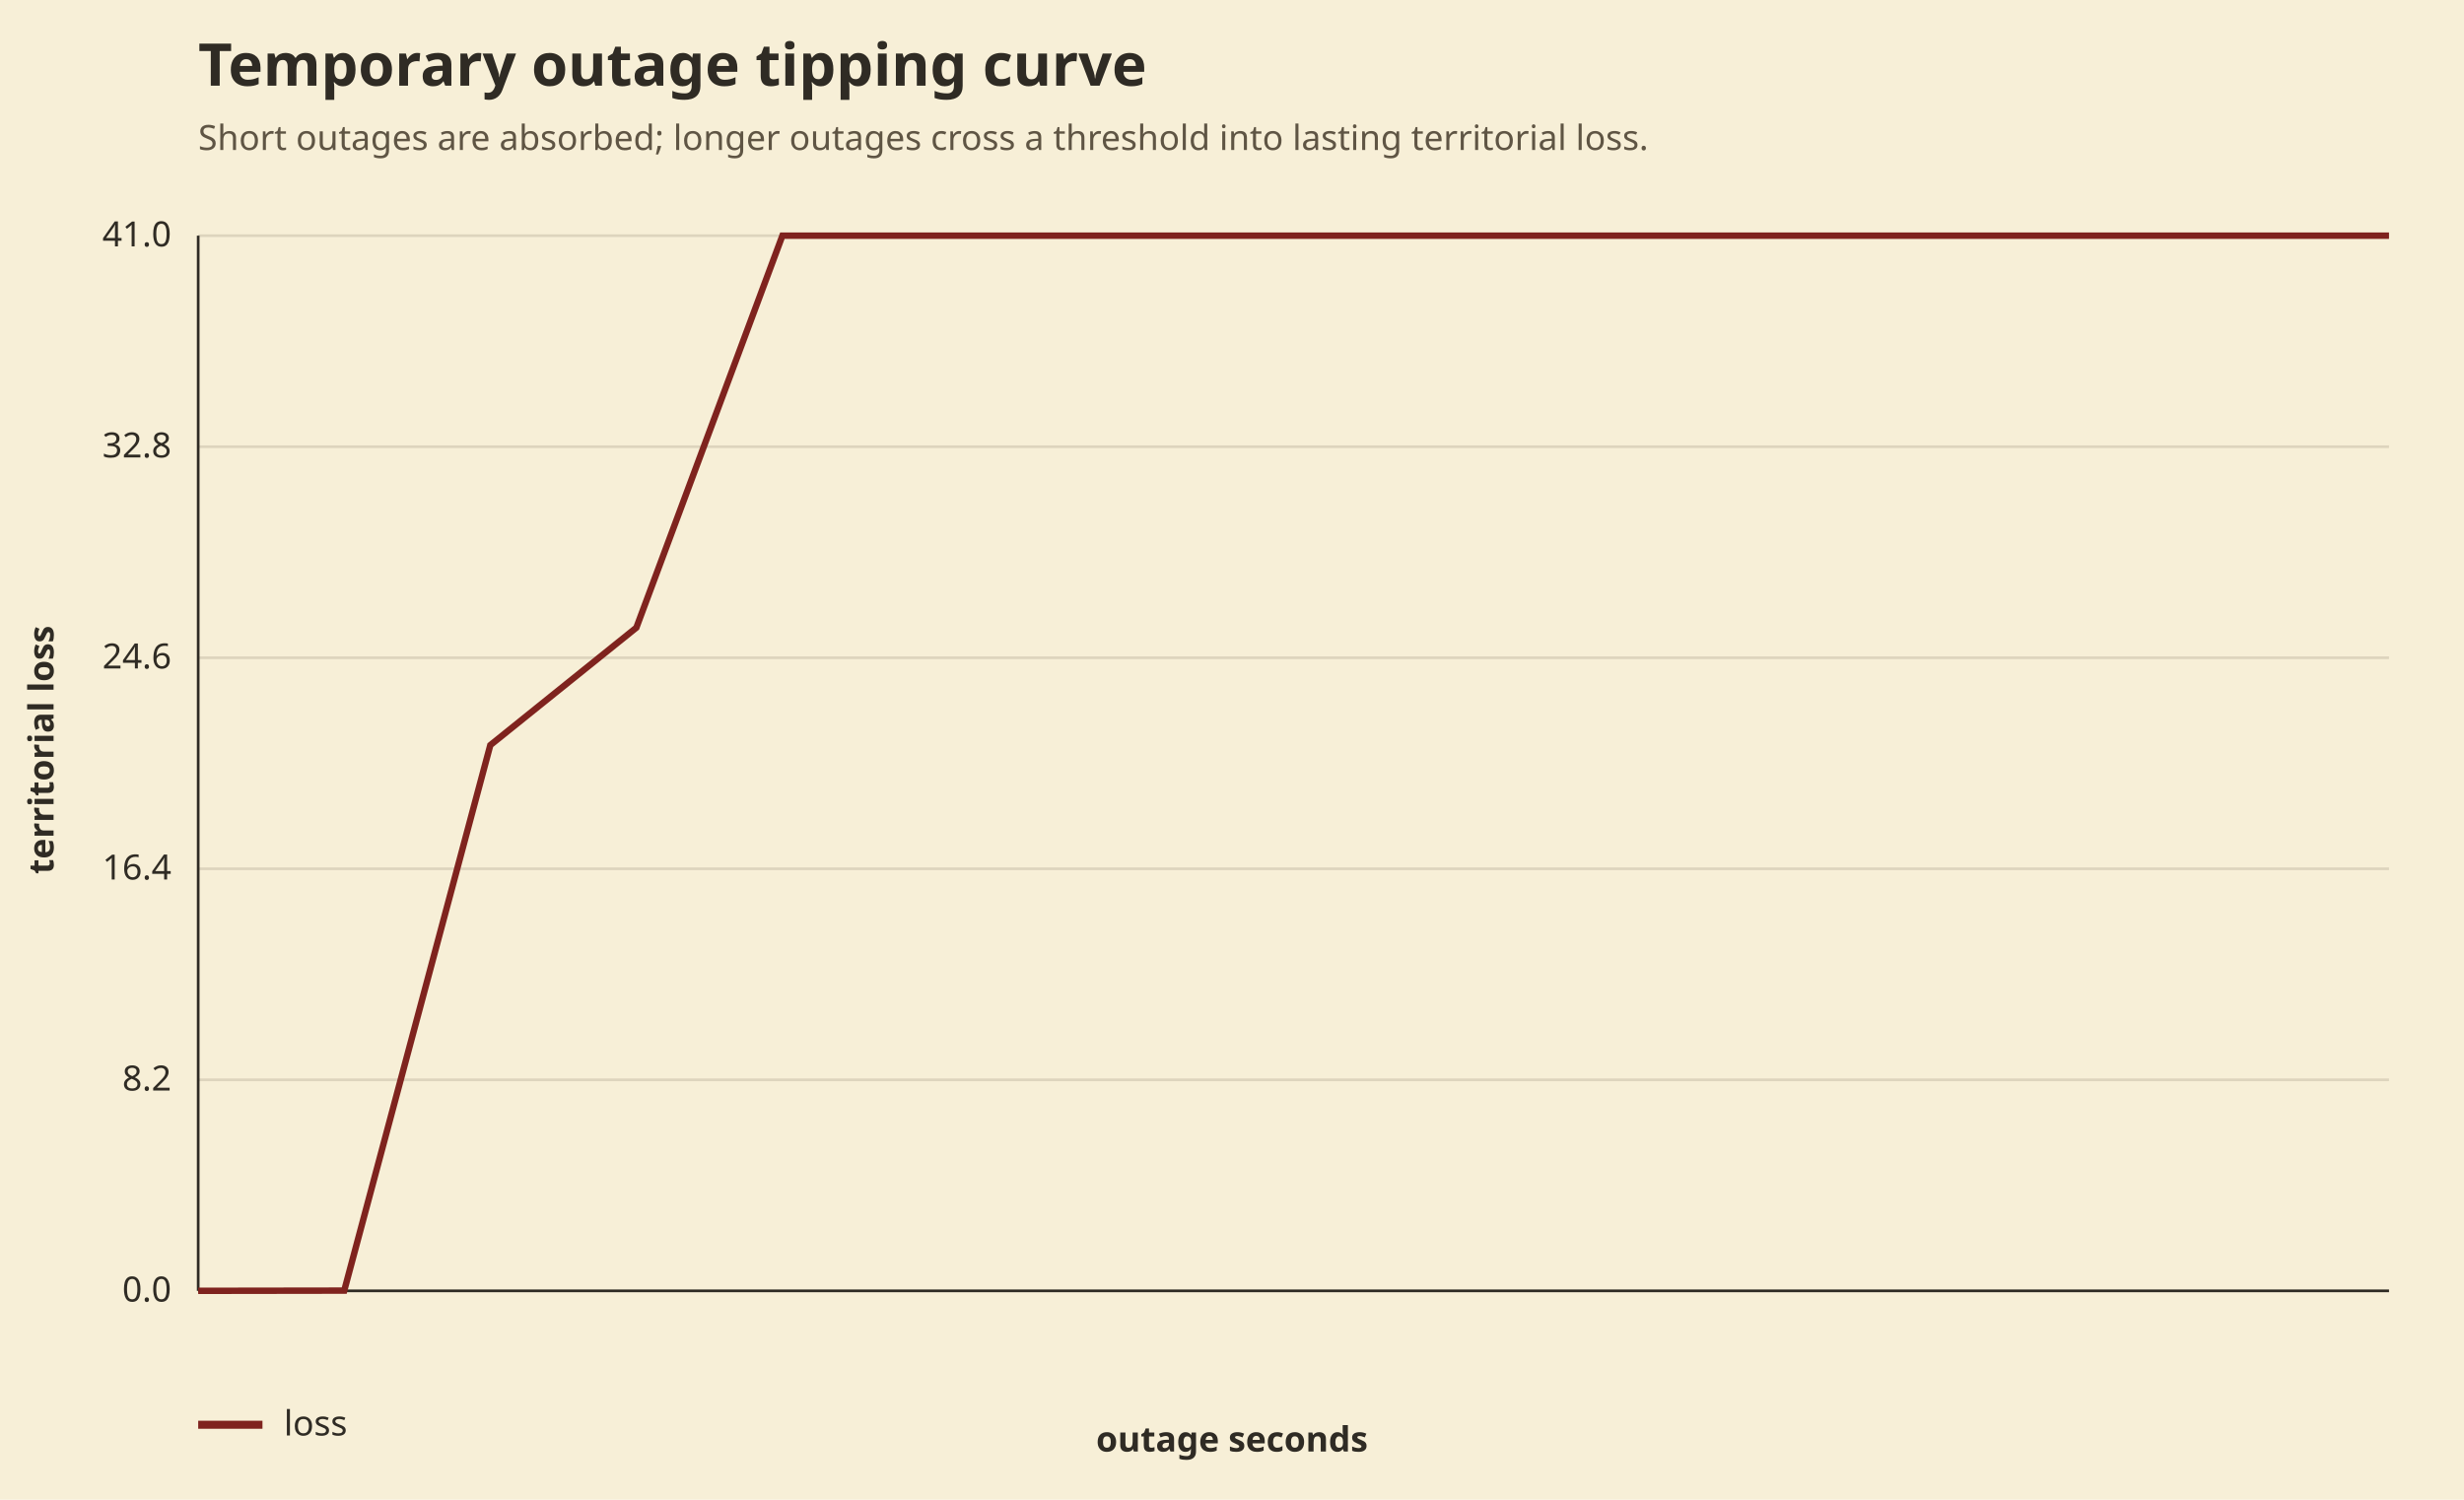
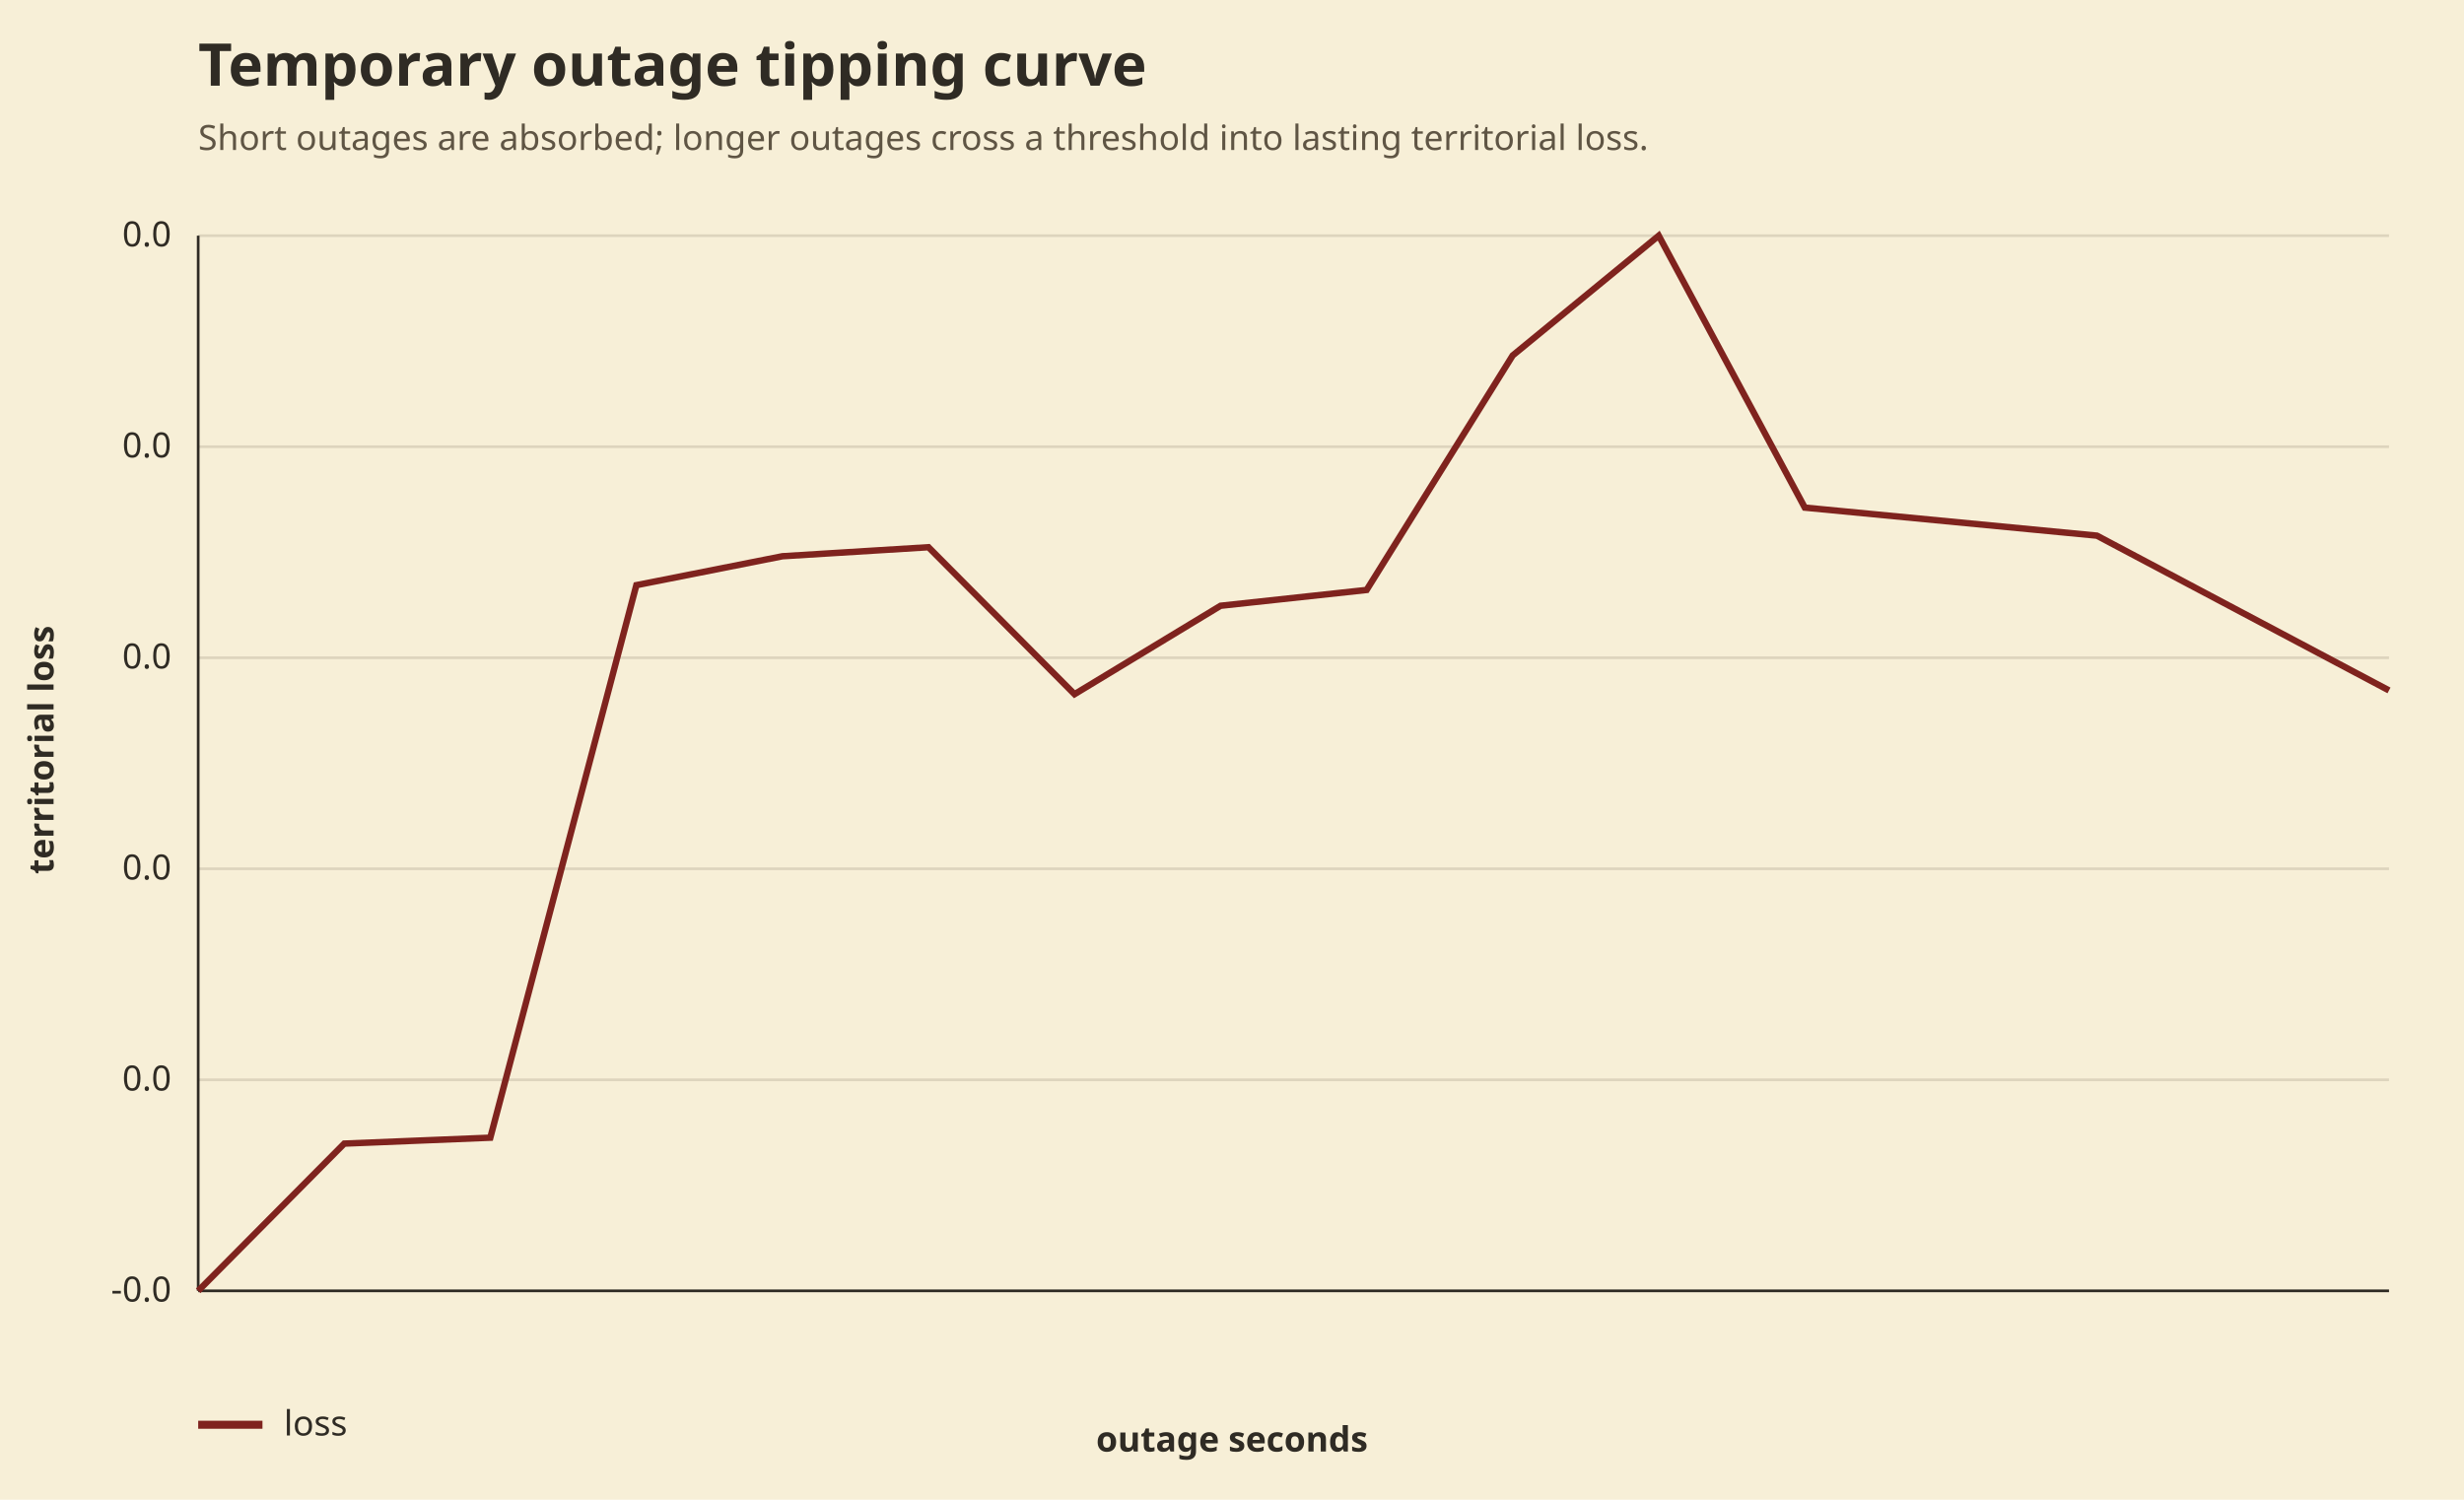
<svg xmlns="http://www.w3.org/2000/svg" width="920" height="560" viewBox="0 0 920 560">
  <rect width="100%" height="100%" fill="#f7efd7" />
  <style>text{font:13px ui-sans-serif,system-ui,sans-serif;fill:#2f2b24}.title{font-size:22px;font-weight:700}.desc{font-size:13px;fill:#5f5544}.axis{font-weight:700}</style>
  <text class="title" x="74" y="32">Temporary outage tipping curve</text>
  <text class="desc" x="74" y="56">Short outages are absorbed; longer outages cross a threshold into lasting territorial loss.</text>
  <line x1="74" y1="88" x2="892" y2="88" stroke="#ddd4bd" />
-   <text x="64" y="92" text-anchor="end">41.0</text>
+   <text x="64" y="92" text-anchor="end">0.0</text>
  <line x1="74" y1="166.8" x2="892" y2="166.8" stroke="#ddd4bd" />
-   <text x="64" y="170.8" text-anchor="end">32.8</text>
+   <text x="64" y="170.8" text-anchor="end">0.0</text>
  <line x1="74" y1="245.6" x2="892" y2="245.6" stroke="#ddd4bd" />
-   <text x="64" y="249.6" text-anchor="end">24.6</text>
+   <text x="64" y="249.6" text-anchor="end">0.0</text>
  <line x1="74" y1="324.4" x2="892" y2="324.4" stroke="#ddd4bd" />
-   <text x="64" y="328.4" text-anchor="end">16.4</text>
+   <text x="64" y="328.4" text-anchor="end">0.0</text>
  <line x1="74" y1="403.2" x2="892" y2="403.2" stroke="#ddd4bd" />
-   <text x="64" y="407.2" text-anchor="end">8.2</text>
+   <text x="64" y="407.2" text-anchor="end">0.0</text>
  <line x1="74" y1="482" x2="892" y2="482" stroke="#ddd4bd" />
-   <text x="64" y="486" text-anchor="end">0.0</text>
+   <text x="64" y="486" text-anchor="end">-0.0</text>
  <line x1="74" y1="482" x2="892" y2="482" stroke="#2f2b24" />
  <line x1="74" y1="88" x2="74" y2="482" stroke="#2f2b24" />
  <text class="axis" x="460" y="542" text-anchor="middle">outage seconds</text>
  <text class="axis" x="20" y="280" transform="rotate(-90 20 280)" text-anchor="middle">territorial loss</text>
-   <path d="M 74.00 481.99 L 128.53 481.91 L 183.07 278.23 L 237.60 234.37 L 292.13 88.00 L 346.67 88.00 L 401.20 88.00 L 455.73 88.00 L 510.27 88.00 L 564.80 88.00 L 619.33 88.00 L 673.87 88.00 L 782.93 88.00 L 892.00 88.00" fill="none" stroke="#7f231e" stroke-width="2.4" />
+   <path d="M 74.00 482.00 L 128.53 427.02 L 183.07 424.81 L 237.60 218.50 L 292.13 207.70 L 346.67 204.33 L 401.20 259.21 L 455.73 226.19 L 510.27 220.29 L 564.80 132.73 L 619.33 88.00 L 673.87 189.54 L 782.93 200.01 L 892.00 257.80" fill="none" stroke="#7f231e" stroke-width="2.4" />
  <g transform="translate(74, 532)">
    <line x1="0" y1="0" x2="24" y2="0" stroke="#7f231e" stroke-width="3" />
    <text x="32" y="4">loss</text>
  </g>
</svg>
